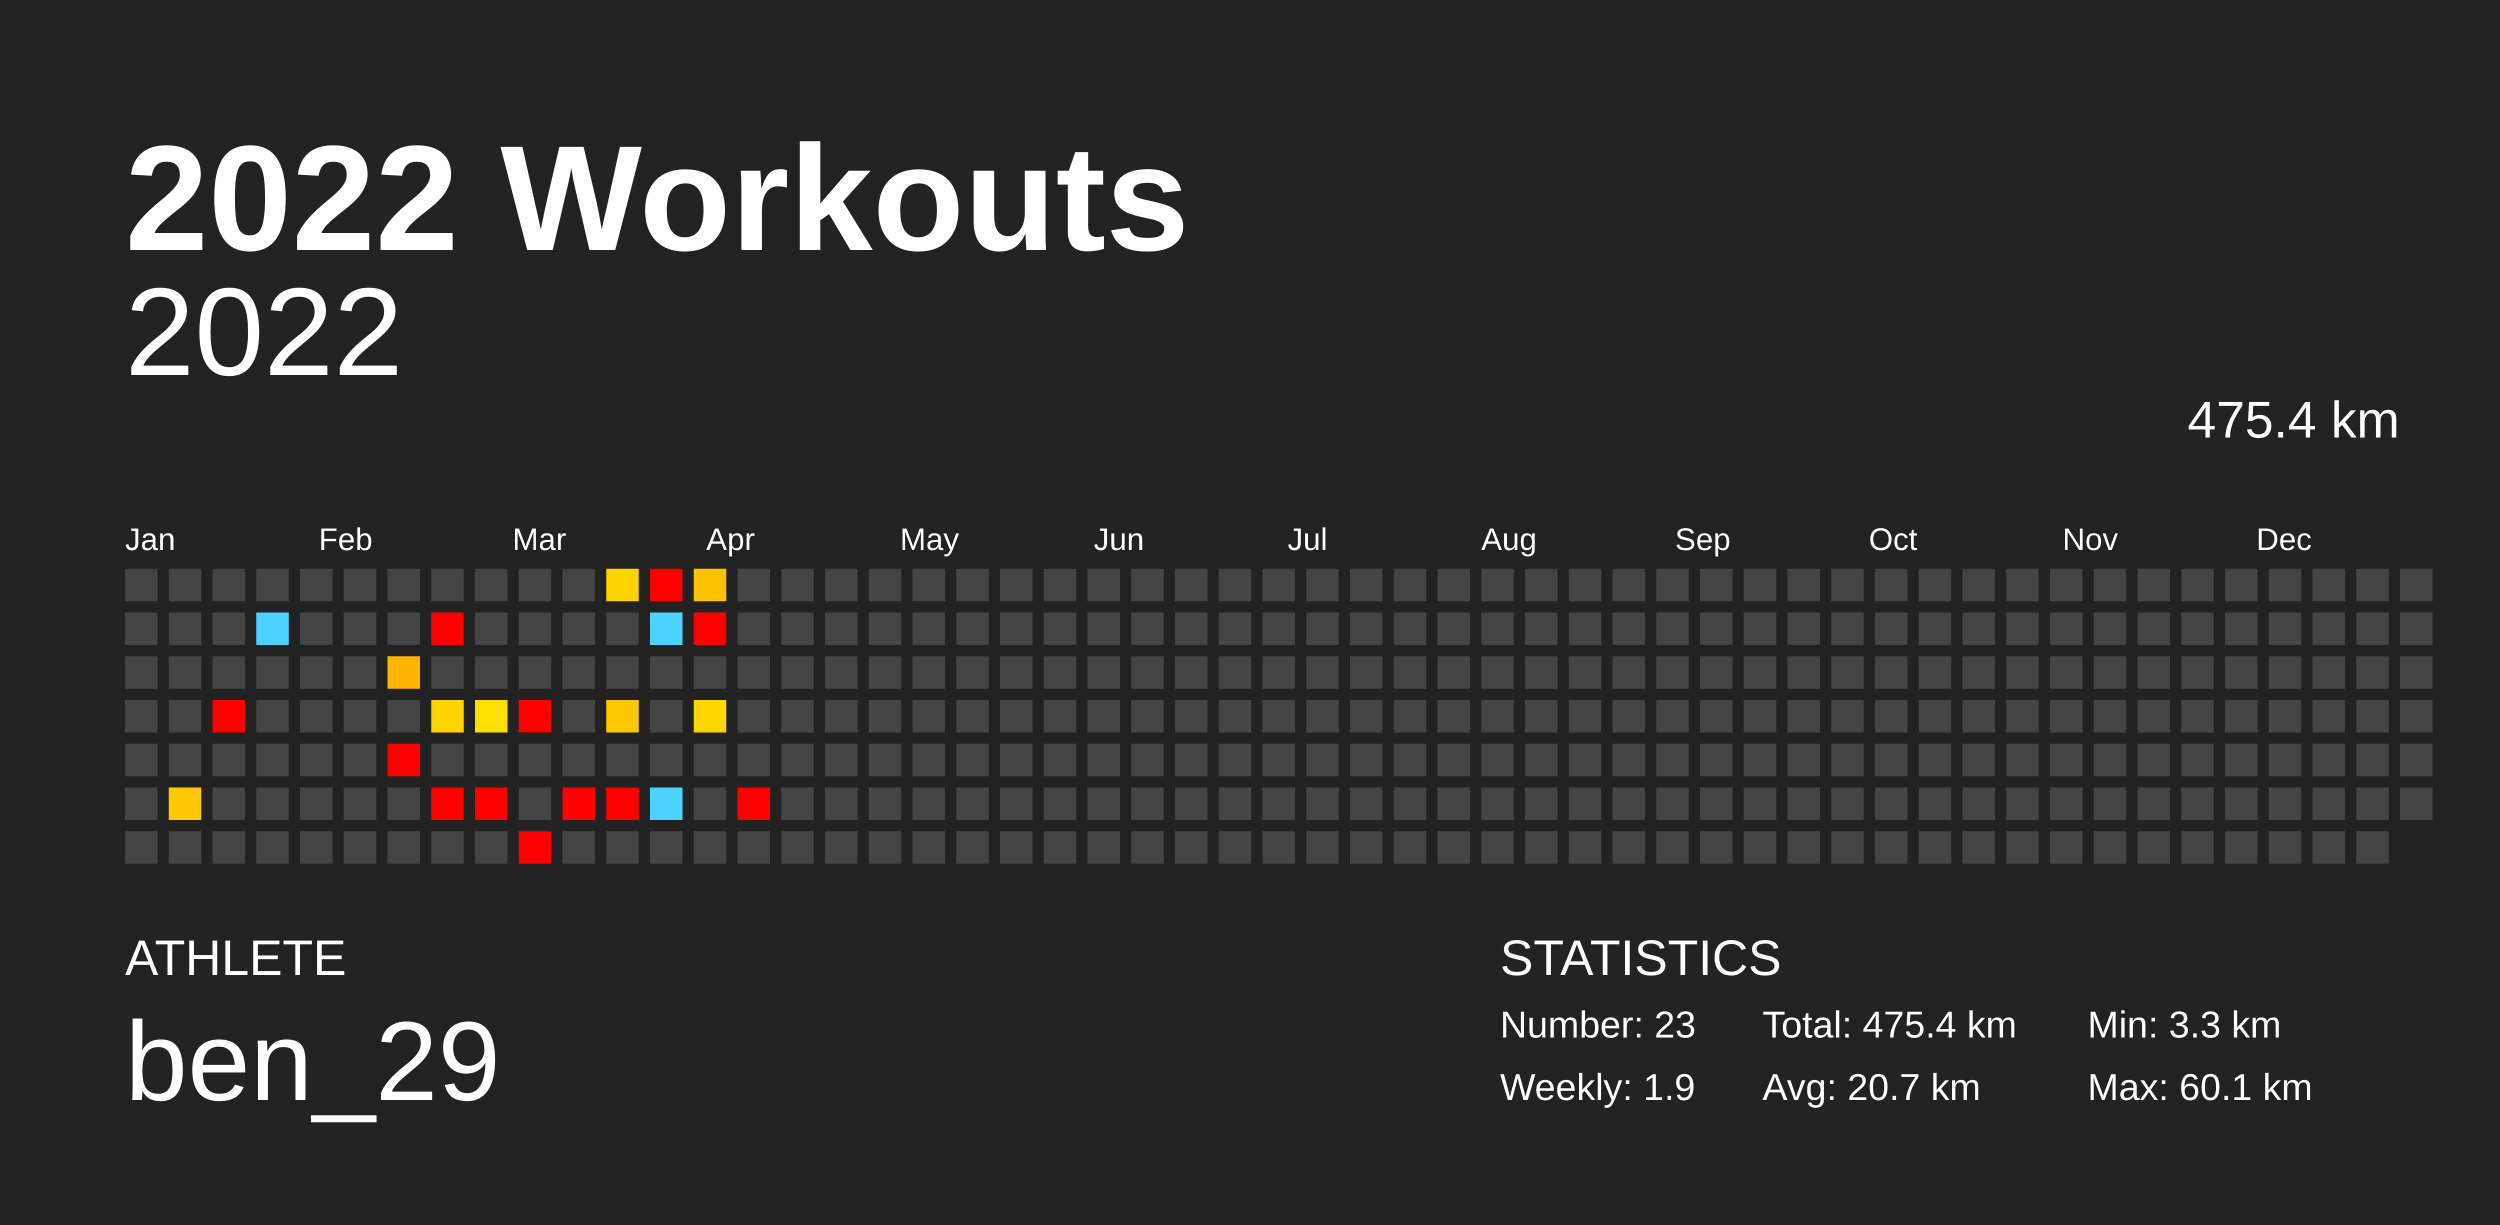
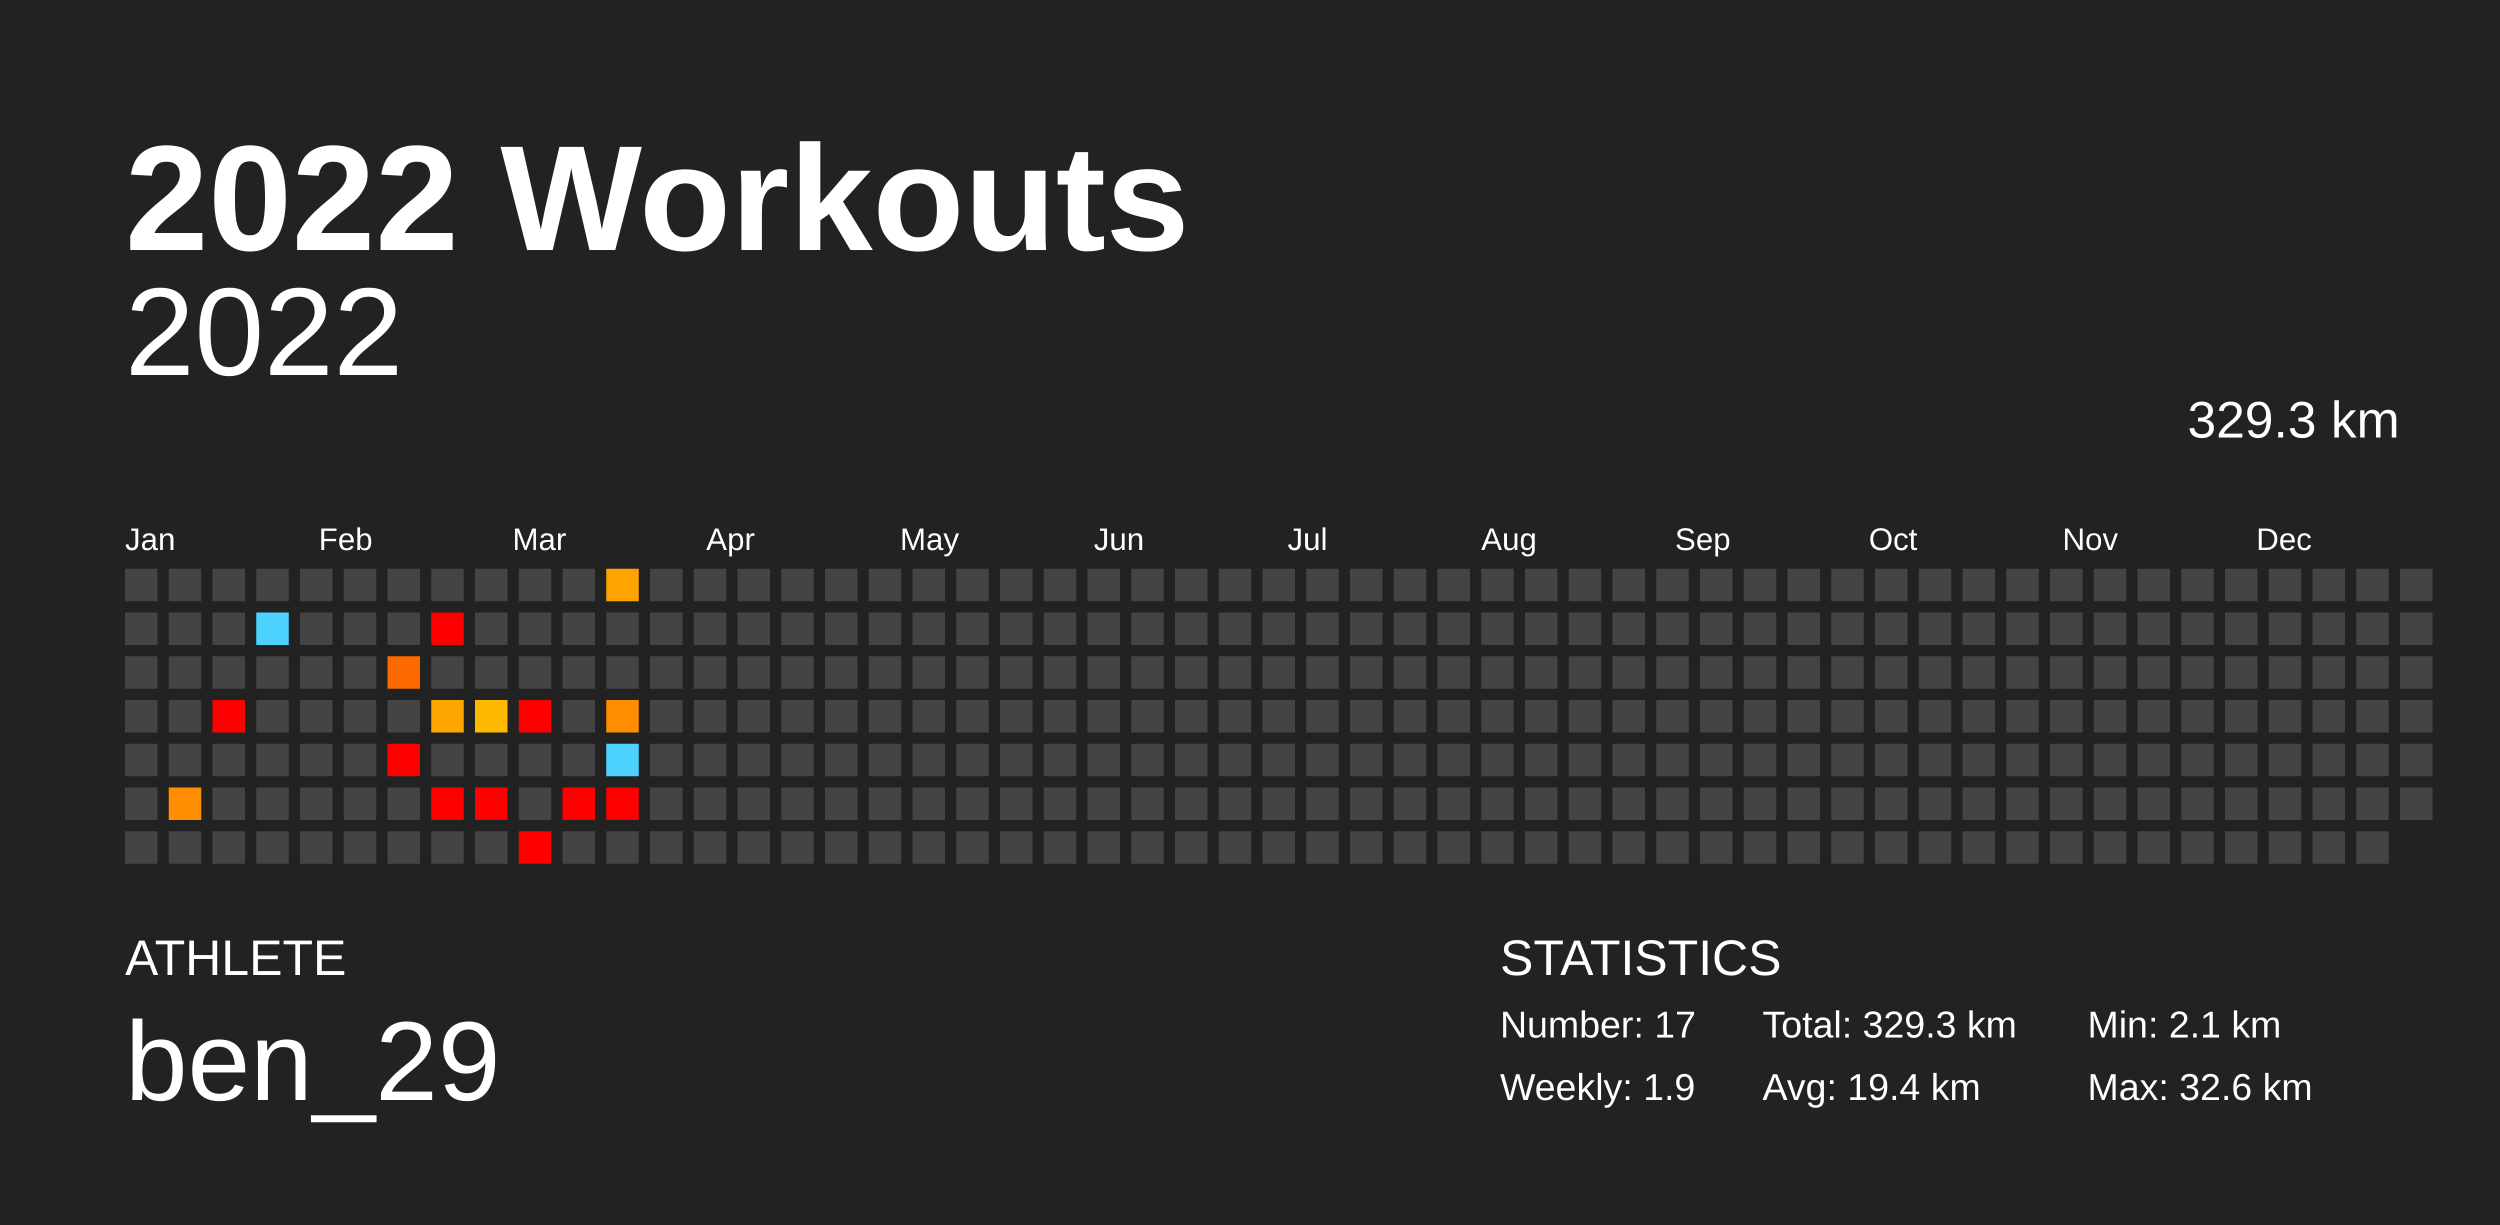
<svg xmlns="http://www.w3.org/2000/svg" baseProfile="full" height="98mm" version="1.1" viewBox="0,0,200,98" width="200mm">
  <defs />
  <rect fill="#222222" height="98" width="200" x="0" y="0" />
  <text fill="#FFFFFF" style="font-size:12px; font-family:Arial; font-weight:bold;" x="10" y="20">2022 Workouts</text>
  <text fill="#FFFFFF" style="font-size:4px; font-family:Arial" x="10" y="78">ATHLETE</text>
  <text fill="#FFFFFF" style="font-size:9px; font-family:Arial" x="10" y="88">ben_29</text>
  <text fill="#FFFFFF" style="font-size:4px; font-family:Arial" x="120" y="78">STATISTICS</text>
-   <text fill="#FFFFFF" style="font-size:3px; font-family:Arial" x="120" y="83">Number: 23</text>
+   <text fill="#FFFFFF" style="font-size:3px; font-family:Arial" x="120" y="83">Number: 17</text>
  <text fill="#FFFFFF" style="font-size:3px; font-family:Arial" x="120" y="88">Weekly: 1.9</text>
-   <text fill="#FFFFFF" style="font-size:3px; font-family:Arial" x="141" y="83">Total: 475.4 km</text>
-   <text fill="#FFFFFF" style="font-size:3px; font-family:Arial" x="141" y="88">Avg: 20.7 km</text>
-   <text fill="#FFFFFF" style="font-size:3px; font-family:Arial" x="167" y="83">Min: 3.3 km</text>
-   <text fill="#FFFFFF" style="font-size:3px; font-family:Arial" x="167" y="88">Max: 60.1 km</text>
+   <text fill="#FFFFFF" style="font-size:3px; font-family:Arial" x="141" y="83">Total: 329.3 km</text>
+   <text fill="#FFFFFF" style="font-size:3px; font-family:Arial" x="141" y="88">Avg: 19.4 km</text>
+   <text fill="#FFFFFF" style="font-size:3px; font-family:Arial" x="167" y="83">Min: 2.1 km</text>
+   <text fill="#FFFFFF" style="font-size:3px; font-family:Arial" x="167" y="88">Max: 32.6 km</text>
  <text alignment-baseline="hanging" fill="#FFFFFF" style="font-size:10.0px; font-family:Arial;" x="10" y="30">2022</text>
-   <text alignment-baseline="hanging" fill="#FFFFFF" style="font-size:4.125px; font-family:Arial;" x="175" y="35">475.4 km</text>
+   <text alignment-baseline="hanging" fill="#FFFFFF" style="font-size:4.125px; font-family:Arial;" x="175" y="35">329.3 km</text>
  <text fill="#FFFFFF" style="font-size:2.5px; font-family:Arial" x="10.0" y="44">Jan</text>
  <text fill="#FFFFFF" style="font-size:2.5px; font-family:Arial" x="25.5" y="44">Feb</text>
  <text fill="#FFFFFF" style="font-size:2.5px; font-family:Arial" x="41.0" y="44">Mar</text>
  <text fill="#FFFFFF" style="font-size:2.5px; font-family:Arial" x="56.5" y="44">Apr</text>
  <text fill="#FFFFFF" style="font-size:2.5px; font-family:Arial" x="72.0" y="44">May</text>
  <text fill="#FFFFFF" style="font-size:2.5px; font-family:Arial" x="87.5" y="44">Jun</text>
  <text fill="#FFFFFF" style="font-size:2.5px; font-family:Arial" x="103.0" y="44">Jul</text>
  <text fill="#FFFFFF" style="font-size:2.5px; font-family:Arial" x="118.5" y="44">Aug</text>
  <text fill="#FFFFFF" style="font-size:2.5px; font-family:Arial" x="134.0" y="44">Sep</text>
  <text fill="#FFFFFF" style="font-size:2.5px; font-family:Arial" x="149.5" y="44">Oct</text>
  <text fill="#FFFFFF" style="font-size:2.5px; font-family:Arial" x="165.0" y="44">Nov</text>
  <text fill="#FFFFFF" style="font-size:2.5px; font-family:Arial" x="180.5" y="44">Dec</text>
  <rect fill="#444444" height="2.6" width="2.6" x="10.0" y="45.5" />
  <rect fill="#444444" height="2.6" width="2.6" x="10.0" y="49.0" />
  <rect fill="#444444" height="2.6" width="2.6" x="10.0" y="52.5" />
  <rect fill="#444444" height="2.6" width="2.6" x="10.0" y="56.0" />
  <rect fill="#444444" height="2.6" width="2.6" x="10.0" y="59.5" />
  <rect fill="#444444" height="2.6" width="2.6" x="10.0" y="63.0" />
  <rect fill="#444444" height="2.6" width="2.6" x="10.0" y="66.5" />
  <rect fill="#444444" height="2.6" width="2.6" x="13.5" y="45.5" />
  <rect fill="#444444" height="2.6" width="2.6" x="13.5" y="49.0" />
  <rect fill="#444444" height="2.6" width="2.6" x="13.5" y="52.5" />
  <rect fill="#444444" height="2.6" width="2.6" x="13.5" y="56.0" />
  <rect fill="#444444" height="2.6" width="2.6" x="13.5" y="59.5" />
-   <rect fill="#ffc800" height="2.6" width="2.6" x="13.5" y="63.0" />
+   <rect fill="#ff8e00" height="2.6" width="2.6" x="13.5" y="63.0" />
  <rect fill="#444444" height="2.6" width="2.6" x="13.5" y="66.5" />
  <rect fill="#444444" height="2.6" width="2.6" x="17.0" y="45.5" />
  <rect fill="#444444" height="2.6" width="2.6" x="17.0" y="49.0" />
  <rect fill="#444444" height="2.6" width="2.6" x="17.0" y="52.5" />
  <rect fill="red" height="2.6" width="2.6" x="17.0" y="56.0" />
  <rect fill="#444444" height="2.6" width="2.6" x="17.0" y="59.5" />
  <rect fill="#444444" height="2.6" width="2.6" x="17.0" y="63.0" />
  <rect fill="#444444" height="2.6" width="2.6" x="17.0" y="66.5" />
  <rect fill="#444444" height="2.6" width="2.6" x="20.5" y="45.5" />
  <rect fill="#4dd2ff" height="2.6" width="2.6" x="20.5" y="49.0" />
  <rect fill="#444444" height="2.6" width="2.6" x="20.5" y="52.5" />
  <rect fill="#444444" height="2.6" width="2.6" x="20.5" y="56.0" />
  <rect fill="#444444" height="2.6" width="2.6" x="20.5" y="59.5" />
  <rect fill="#444444" height="2.6" width="2.6" x="20.5" y="63.0" />
  <rect fill="#444444" height="2.6" width="2.6" x="20.5" y="66.5" />
  <rect fill="#444444" height="2.6" width="2.6" x="24.0" y="45.5" />
  <rect fill="#444444" height="2.6" width="2.6" x="24.0" y="49.0" />
  <rect fill="#444444" height="2.6" width="2.6" x="24.0" y="52.5" />
  <rect fill="#444444" height="2.6" width="2.6" x="24.0" y="56.0" />
  <rect fill="#444444" height="2.6" width="2.6" x="24.0" y="59.5" />
  <rect fill="#444444" height="2.6" width="2.6" x="24.0" y="63.0" />
  <rect fill="#444444" height="2.6" width="2.6" x="24.0" y="66.5" />
  <rect fill="#444444" height="2.6" width="2.6" x="27.5" y="45.5" />
  <rect fill="#444444" height="2.6" width="2.6" x="27.5" y="49.0" />
  <rect fill="#444444" height="2.6" width="2.6" x="27.5" y="52.5" />
  <rect fill="#444444" height="2.6" width="2.6" x="27.5" y="56.0" />
  <rect fill="#444444" height="2.6" width="2.6" x="27.5" y="59.5" />
  <rect fill="#444444" height="2.6" width="2.6" x="27.5" y="63.0" />
  <rect fill="#444444" height="2.6" width="2.6" x="27.5" y="66.5" />
  <rect fill="#444444" height="2.6" width="2.6" x="31.0" y="45.5" />
  <rect fill="#444444" height="2.6" width="2.6" x="31.0" y="49.0" />
-   <rect fill="#ffb400" height="2.6" width="2.6" x="31.0" y="52.5" />
+   <rect fill="#ff6a00" height="2.6" width="2.6" x="31.0" y="52.5" />
  <rect fill="#444444" height="2.6" width="2.6" x="31.0" y="56.0" />
  <rect fill="red" height="2.6" width="2.6" x="31.0" y="59.5" />
  <rect fill="#444444" height="2.6" width="2.6" x="31.0" y="63.0" />
  <rect fill="#444444" height="2.6" width="2.6" x="31.0" y="66.5" />
  <rect fill="#444444" height="2.6" width="2.6" x="34.5" y="45.5" />
  <rect fill="red" height="2.6" width="2.6" x="34.5" y="49.0" />
  <rect fill="#444444" height="2.6" width="2.6" x="34.5" y="52.5" />
-   <rect fill="#ffd400" height="2.6" width="2.6" x="34.5" y="56.0" />
+   <rect fill="#ffa500" height="2.6" width="2.6" x="34.5" y="56.0" />
  <rect fill="#444444" height="2.6" width="2.6" x="34.5" y="59.5" />
  <rect fill="red" height="2.6" width="2.6" x="34.5" y="63.0" />
  <rect fill="#444444" height="2.6" width="2.6" x="34.5" y="66.5" />
  <rect fill="#444444" height="2.6" width="2.6" x="38.0" y="45.5" />
  <rect fill="#444444" height="2.6" width="2.6" x="38.0" y="49.0" />
  <rect fill="#444444" height="2.6" width="2.6" x="38.0" y="52.5" />
-   <rect fill="#ffdf00" height="2.6" width="2.6" x="38.0" y="56.0" />
+   <rect fill="#ffb900" height="2.6" width="2.6" x="38.0" y="56.0" />
  <rect fill="#444444" height="2.6" width="2.6" x="38.0" y="59.5" />
  <rect fill="red" height="2.6" width="2.6" x="38.0" y="63.0" />
  <rect fill="#444444" height="2.6" width="2.6" x="38.0" y="66.5" />
  <rect fill="#444444" height="2.6" width="2.6" x="41.5" y="45.5" />
  <rect fill="#444444" height="2.6" width="2.6" x="41.5" y="49.0" />
  <rect fill="#444444" height="2.6" width="2.6" x="41.5" y="52.5" />
  <rect fill="red" height="2.6" width="2.6" x="41.5" y="56.0" />
  <rect fill="#444444" height="2.6" width="2.6" x="41.5" y="59.5" />
  <rect fill="#444444" height="2.6" width="2.6" x="41.5" y="63.0" />
  <rect fill="red" height="2.6" width="2.6" x="41.5" y="66.5" />
  <rect fill="#444444" height="2.6" width="2.6" x="45.0" y="45.5" />
  <rect fill="#444444" height="2.6" width="2.6" x="45.0" y="49.0" />
  <rect fill="#444444" height="2.6" width="2.6" x="45.0" y="52.5" />
  <rect fill="#444444" height="2.6" width="2.6" x="45.0" y="56.0" />
  <rect fill="#444444" height="2.6" width="2.6" x="45.0" y="59.5" />
  <rect fill="red" height="2.6" width="2.6" x="45.0" y="63.0" />
  <rect fill="#444444" height="2.6" width="2.6" x="45.0" y="66.5" />
-   <rect fill="#ffd300" height="2.6" width="2.6" x="48.5" y="45.5" />
+   <rect fill="#ffa300" height="2.6" width="2.6" x="48.5" y="45.5" />
  <rect fill="#444444" height="2.6" width="2.6" x="48.5" y="49.0" />
  <rect fill="#444444" height="2.6" width="2.6" x="48.5" y="52.5" />
-   <rect fill="#ffc700" height="2.6" width="2.6" x="48.5" y="56.0" />
-   <rect fill="#444444" height="2.6" width="2.6" x="48.5" y="59.5" />
+   <rect fill="#ff8d00" height="2.6" width="2.6" x="48.5" y="56.0" />
+   <rect fill="#4dd2ff" height="2.6" width="2.6" x="48.5" y="59.5" />
  <rect fill="red" height="2.6" width="2.6" x="48.5" y="63.0" />
  <rect fill="#444444" height="2.6" width="2.6" x="48.5" y="66.5" />
-   <rect fill="red" height="2.6" width="2.6" x="52.0" y="45.5" />
-   <rect fill="#4dd2ff" height="2.6" width="2.6" x="52.0" y="49.0" />
+   <rect fill="#444444" height="2.6" width="2.6" x="52.0" y="45.5" />
+   <rect fill="#444444" height="2.6" width="2.6" x="52.0" y="49.0" />
  <rect fill="#444444" height="2.6" width="2.6" x="52.0" y="52.5" />
  <rect fill="#444444" height="2.6" width="2.6" x="52.0" y="56.0" />
  <rect fill="#444444" height="2.6" width="2.6" x="52.0" y="59.5" />
-   <rect fill="#4dd2ff" height="2.6" width="2.6" x="52.0" y="63.0" />
+   <rect fill="#444444" height="2.6" width="2.6" x="52.0" y="63.0" />
  <rect fill="#444444" height="2.6" width="2.6" x="52.0" y="66.5" />
-   <rect fill="#ffc100" height="2.6" width="2.6" x="55.5" y="45.5" />
-   <rect fill="red" height="2.6" width="2.6" x="55.5" y="49.0" />
+   <rect fill="#444444" height="2.6" width="2.6" x="55.5" y="45.5" />
+   <rect fill="#444444" height="2.6" width="2.6" x="55.5" y="49.0" />
  <rect fill="#444444" height="2.6" width="2.6" x="55.5" y="52.5" />
-   <rect fill="#ffd700" height="2.6" width="2.6" x="55.5" y="56.0" />
+   <rect fill="#444444" height="2.6" width="2.6" x="55.5" y="56.0" />
  <rect fill="#444444" height="2.6" width="2.6" x="55.5" y="59.5" />
  <rect fill="#444444" height="2.6" width="2.6" x="55.5" y="63.0" />
  <rect fill="#444444" height="2.6" width="2.6" x="55.5" y="66.5" />
  <rect fill="#444444" height="2.6" width="2.6" x="59.0" y="45.5" />
  <rect fill="#444444" height="2.6" width="2.6" x="59.0" y="49.0" />
  <rect fill="#444444" height="2.6" width="2.6" x="59.0" y="52.5" />
  <rect fill="#444444" height="2.6" width="2.6" x="59.0" y="56.0" />
  <rect fill="#444444" height="2.6" width="2.6" x="59.0" y="59.5" />
-   <rect fill="red" height="2.6" width="2.6" x="59.0" y="63.0" />
+   <rect fill="#444444" height="2.6" width="2.6" x="59.0" y="63.0" />
  <rect fill="#444444" height="2.6" width="2.6" x="59.0" y="66.5" />
  <rect fill="#444444" height="2.6" width="2.6" x="62.5" y="45.5" />
  <rect fill="#444444" height="2.6" width="2.6" x="62.5" y="49.0" />
  <rect fill="#444444" height="2.6" width="2.6" x="62.5" y="52.5" />
  <rect fill="#444444" height="2.6" width="2.6" x="62.5" y="56.0" />
  <rect fill="#444444" height="2.6" width="2.6" x="62.5" y="59.5" />
  <rect fill="#444444" height="2.6" width="2.6" x="62.5" y="63.0" />
  <rect fill="#444444" height="2.6" width="2.6" x="62.5" y="66.5" />
  <rect fill="#444444" height="2.6" width="2.6" x="66.0" y="45.5" />
  <rect fill="#444444" height="2.6" width="2.6" x="66.0" y="49.0" />
  <rect fill="#444444" height="2.6" width="2.6" x="66.0" y="52.5" />
  <rect fill="#444444" height="2.6" width="2.6" x="66.0" y="56.0" />
  <rect fill="#444444" height="2.6" width="2.6" x="66.0" y="59.5" />
  <rect fill="#444444" height="2.6" width="2.6" x="66.0" y="63.0" />
  <rect fill="#444444" height="2.6" width="2.6" x="66.0" y="66.5" />
  <rect fill="#444444" height="2.6" width="2.6" x="69.5" y="45.5" />
  <rect fill="#444444" height="2.6" width="2.6" x="69.5" y="49.0" />
  <rect fill="#444444" height="2.6" width="2.6" x="69.5" y="52.5" />
  <rect fill="#444444" height="2.6" width="2.6" x="69.5" y="56.0" />
  <rect fill="#444444" height="2.6" width="2.6" x="69.5" y="59.5" />
  <rect fill="#444444" height="2.6" width="2.6" x="69.5" y="63.0" />
  <rect fill="#444444" height="2.6" width="2.6" x="69.5" y="66.5" />
  <rect fill="#444444" height="2.6" width="2.6" x="73.0" y="45.5" />
  <rect fill="#444444" height="2.6" width="2.6" x="73.0" y="49.0" />
  <rect fill="#444444" height="2.6" width="2.6" x="73.0" y="52.5" />
  <rect fill="#444444" height="2.6" width="2.6" x="73.0" y="56.0" />
  <rect fill="#444444" height="2.6" width="2.6" x="73.0" y="59.5" />
  <rect fill="#444444" height="2.6" width="2.6" x="73.0" y="63.0" />
  <rect fill="#444444" height="2.6" width="2.6" x="73.0" y="66.5" />
  <rect fill="#444444" height="2.6" width="2.6" x="76.5" y="45.5" />
  <rect fill="#444444" height="2.6" width="2.6" x="76.5" y="49.0" />
  <rect fill="#444444" height="2.6" width="2.6" x="76.5" y="52.5" />
  <rect fill="#444444" height="2.6" width="2.6" x="76.5" y="56.0" />
  <rect fill="#444444" height="2.6" width="2.6" x="76.5" y="59.5" />
  <rect fill="#444444" height="2.6" width="2.6" x="76.5" y="63.0" />
  <rect fill="#444444" height="2.6" width="2.6" x="76.5" y="66.5" />
  <rect fill="#444444" height="2.6" width="2.6" x="80.0" y="45.5" />
  <rect fill="#444444" height="2.6" width="2.6" x="80.0" y="49.0" />
  <rect fill="#444444" height="2.6" width="2.6" x="80.0" y="52.5" />
  <rect fill="#444444" height="2.6" width="2.6" x="80.0" y="56.0" />
  <rect fill="#444444" height="2.6" width="2.6" x="80.0" y="59.5" />
  <rect fill="#444444" height="2.6" width="2.6" x="80.0" y="63.0" />
  <rect fill="#444444" height="2.6" width="2.6" x="80.0" y="66.5" />
  <rect fill="#444444" height="2.6" width="2.6" x="83.5" y="45.5" />
  <rect fill="#444444" height="2.6" width="2.6" x="83.5" y="49.0" />
  <rect fill="#444444" height="2.6" width="2.6" x="83.5" y="52.5" />
  <rect fill="#444444" height="2.6" width="2.6" x="83.5" y="56.0" />
  <rect fill="#444444" height="2.6" width="2.6" x="83.5" y="59.5" />
  <rect fill="#444444" height="2.6" width="2.6" x="83.5" y="63.0" />
  <rect fill="#444444" height="2.6" width="2.6" x="83.5" y="66.5" />
  <rect fill="#444444" height="2.6" width="2.6" x="87.0" y="45.5" />
  <rect fill="#444444" height="2.6" width="2.6" x="87.0" y="49.0" />
  <rect fill="#444444" height="2.6" width="2.6" x="87.0" y="52.5" />
  <rect fill="#444444" height="2.6" width="2.6" x="87.0" y="56.0" />
  <rect fill="#444444" height="2.6" width="2.6" x="87.0" y="59.5" />
  <rect fill="#444444" height="2.6" width="2.6" x="87.0" y="63.0" />
  <rect fill="#444444" height="2.6" width="2.6" x="87.0" y="66.5" />
  <rect fill="#444444" height="2.6" width="2.6" x="90.5" y="45.5" />
  <rect fill="#444444" height="2.6" width="2.6" x="90.5" y="49.0" />
  <rect fill="#444444" height="2.6" width="2.6" x="90.5" y="52.5" />
  <rect fill="#444444" height="2.6" width="2.6" x="90.5" y="56.0" />
  <rect fill="#444444" height="2.6" width="2.6" x="90.5" y="59.5" />
  <rect fill="#444444" height="2.6" width="2.6" x="90.5" y="63.0" />
  <rect fill="#444444" height="2.6" width="2.6" x="90.5" y="66.5" />
  <rect fill="#444444" height="2.6" width="2.6" x="94.0" y="45.5" />
  <rect fill="#444444" height="2.6" width="2.6" x="94.0" y="49.0" />
  <rect fill="#444444" height="2.6" width="2.6" x="94.0" y="52.5" />
  <rect fill="#444444" height="2.6" width="2.6" x="94.0" y="56.0" />
  <rect fill="#444444" height="2.6" width="2.6" x="94.0" y="59.5" />
  <rect fill="#444444" height="2.6" width="2.6" x="94.0" y="63.0" />
  <rect fill="#444444" height="2.6" width="2.6" x="94.0" y="66.5" />
  <rect fill="#444444" height="2.6" width="2.6" x="97.5" y="45.5" />
  <rect fill="#444444" height="2.6" width="2.6" x="97.5" y="49.0" />
  <rect fill="#444444" height="2.6" width="2.6" x="97.5" y="52.5" />
  <rect fill="#444444" height="2.6" width="2.6" x="97.5" y="56.0" />
  <rect fill="#444444" height="2.6" width="2.6" x="97.5" y="59.5" />
  <rect fill="#444444" height="2.6" width="2.6" x="97.5" y="63.0" />
  <rect fill="#444444" height="2.6" width="2.6" x="97.5" y="66.5" />
  <rect fill="#444444" height="2.6" width="2.6" x="101.0" y="45.5" />
  <rect fill="#444444" height="2.6" width="2.6" x="101.0" y="49.0" />
  <rect fill="#444444" height="2.6" width="2.6" x="101.0" y="52.5" />
  <rect fill="#444444" height="2.6" width="2.6" x="101.0" y="56.0" />
  <rect fill="#444444" height="2.6" width="2.6" x="101.0" y="59.5" />
  <rect fill="#444444" height="2.6" width="2.6" x="101.0" y="63.0" />
  <rect fill="#444444" height="2.6" width="2.6" x="101.0" y="66.5" />
  <rect fill="#444444" height="2.6" width="2.6" x="104.5" y="45.5" />
  <rect fill="#444444" height="2.6" width="2.6" x="104.5" y="49.0" />
  <rect fill="#444444" height="2.6" width="2.6" x="104.5" y="52.5" />
  <rect fill="#444444" height="2.6" width="2.6" x="104.5" y="56.0" />
  <rect fill="#444444" height="2.6" width="2.6" x="104.5" y="59.5" />
  <rect fill="#444444" height="2.6" width="2.6" x="104.5" y="63.0" />
  <rect fill="#444444" height="2.6" width="2.6" x="104.5" y="66.5" />
  <rect fill="#444444" height="2.6" width="2.6" x="108.0" y="45.5" />
  <rect fill="#444444" height="2.6" width="2.6" x="108.0" y="49.0" />
  <rect fill="#444444" height="2.6" width="2.6" x="108.0" y="52.5" />
  <rect fill="#444444" height="2.6" width="2.6" x="108.0" y="56.0" />
  <rect fill="#444444" height="2.6" width="2.6" x="108.0" y="59.5" />
  <rect fill="#444444" height="2.6" width="2.6" x="108.0" y="63.0" />
  <rect fill="#444444" height="2.6" width="2.6" x="108.0" y="66.5" />
  <rect fill="#444444" height="2.6" width="2.6" x="111.5" y="45.5" />
  <rect fill="#444444" height="2.6" width="2.6" x="111.5" y="49.0" />
  <rect fill="#444444" height="2.6" width="2.6" x="111.5" y="52.5" />
  <rect fill="#444444" height="2.6" width="2.6" x="111.5" y="56.0" />
  <rect fill="#444444" height="2.6" width="2.6" x="111.5" y="59.5" />
  <rect fill="#444444" height="2.6" width="2.6" x="111.5" y="63.0" />
  <rect fill="#444444" height="2.6" width="2.6" x="111.5" y="66.5" />
  <rect fill="#444444" height="2.6" width="2.6" x="115.0" y="45.5" />
  <rect fill="#444444" height="2.6" width="2.6" x="115.0" y="49.0" />
  <rect fill="#444444" height="2.6" width="2.6" x="115.0" y="52.5" />
  <rect fill="#444444" height="2.6" width="2.6" x="115.0" y="56.0" />
  <rect fill="#444444" height="2.6" width="2.6" x="115.0" y="59.5" />
  <rect fill="#444444" height="2.6" width="2.6" x="115.0" y="63.0" />
  <rect fill="#444444" height="2.6" width="2.6" x="115.0" y="66.5" />
  <rect fill="#444444" height="2.6" width="2.6" x="118.5" y="45.5" />
  <rect fill="#444444" height="2.6" width="2.6" x="118.5" y="49.0" />
  <rect fill="#444444" height="2.6" width="2.6" x="118.5" y="52.5" />
  <rect fill="#444444" height="2.6" width="2.6" x="118.5" y="56.0" />
  <rect fill="#444444" height="2.6" width="2.6" x="118.5" y="59.5" />
  <rect fill="#444444" height="2.6" width="2.6" x="118.5" y="63.0" />
  <rect fill="#444444" height="2.6" width="2.6" x="118.5" y="66.5" />
  <rect fill="#444444" height="2.6" width="2.6" x="122.0" y="45.5" />
  <rect fill="#444444" height="2.6" width="2.6" x="122.0" y="49.0" />
  <rect fill="#444444" height="2.6" width="2.6" x="122.0" y="52.5" />
  <rect fill="#444444" height="2.6" width="2.6" x="122.0" y="56.0" />
  <rect fill="#444444" height="2.6" width="2.6" x="122.0" y="59.5" />
  <rect fill="#444444" height="2.6" width="2.6" x="122.0" y="63.0" />
  <rect fill="#444444" height="2.6" width="2.6" x="122.0" y="66.5" />
  <rect fill="#444444" height="2.6" width="2.6" x="125.5" y="45.5" />
  <rect fill="#444444" height="2.6" width="2.6" x="125.5" y="49.0" />
  <rect fill="#444444" height="2.6" width="2.6" x="125.5" y="52.5" />
  <rect fill="#444444" height="2.6" width="2.6" x="125.5" y="56.0" />
  <rect fill="#444444" height="2.6" width="2.6" x="125.5" y="59.5" />
  <rect fill="#444444" height="2.6" width="2.6" x="125.5" y="63.0" />
  <rect fill="#444444" height="2.6" width="2.6" x="125.5" y="66.5" />
  <rect fill="#444444" height="2.6" width="2.6" x="129.0" y="45.5" />
  <rect fill="#444444" height="2.6" width="2.6" x="129.0" y="49.0" />
  <rect fill="#444444" height="2.6" width="2.6" x="129.0" y="52.5" />
  <rect fill="#444444" height="2.6" width="2.6" x="129.0" y="56.0" />
  <rect fill="#444444" height="2.6" width="2.6" x="129.0" y="59.5" />
  <rect fill="#444444" height="2.6" width="2.6" x="129.0" y="63.0" />
  <rect fill="#444444" height="2.6" width="2.6" x="129.0" y="66.5" />
  <rect fill="#444444" height="2.6" width="2.6" x="132.5" y="45.5" />
  <rect fill="#444444" height="2.6" width="2.6" x="132.5" y="49.0" />
  <rect fill="#444444" height="2.6" width="2.6" x="132.5" y="52.5" />
  <rect fill="#444444" height="2.6" width="2.6" x="132.5" y="56.0" />
  <rect fill="#444444" height="2.6" width="2.6" x="132.5" y="59.5" />
  <rect fill="#444444" height="2.6" width="2.6" x="132.5" y="63.0" />
  <rect fill="#444444" height="2.6" width="2.6" x="132.5" y="66.5" />
  <rect fill="#444444" height="2.6" width="2.6" x="136.0" y="45.5" />
  <rect fill="#444444" height="2.6" width="2.6" x="136.0" y="49.0" />
  <rect fill="#444444" height="2.6" width="2.6" x="136.0" y="52.5" />
  <rect fill="#444444" height="2.6" width="2.6" x="136.0" y="56.0" />
  <rect fill="#444444" height="2.6" width="2.6" x="136.0" y="59.5" />
  <rect fill="#444444" height="2.6" width="2.6" x="136.0" y="63.0" />
  <rect fill="#444444" height="2.6" width="2.6" x="136.0" y="66.5" />
  <rect fill="#444444" height="2.6" width="2.6" x="139.5" y="45.5" />
  <rect fill="#444444" height="2.6" width="2.6" x="139.5" y="49.0" />
  <rect fill="#444444" height="2.6" width="2.6" x="139.5" y="52.5" />
  <rect fill="#444444" height="2.6" width="2.6" x="139.5" y="56.0" />
  <rect fill="#444444" height="2.6" width="2.6" x="139.5" y="59.5" />
  <rect fill="#444444" height="2.6" width="2.6" x="139.5" y="63.0" />
  <rect fill="#444444" height="2.6" width="2.6" x="139.5" y="66.5" />
  <rect fill="#444444" height="2.6" width="2.6" x="143.0" y="45.5" />
  <rect fill="#444444" height="2.6" width="2.6" x="143.0" y="49.0" />
  <rect fill="#444444" height="2.6" width="2.6" x="143.0" y="52.5" />
  <rect fill="#444444" height="2.6" width="2.6" x="143.0" y="56.0" />
  <rect fill="#444444" height="2.6" width="2.6" x="143.0" y="59.5" />
  <rect fill="#444444" height="2.6" width="2.6" x="143.0" y="63.0" />
  <rect fill="#444444" height="2.6" width="2.6" x="143.0" y="66.5" />
  <rect fill="#444444" height="2.6" width="2.6" x="146.5" y="45.5" />
  <rect fill="#444444" height="2.6" width="2.6" x="146.5" y="49.0" />
  <rect fill="#444444" height="2.6" width="2.6" x="146.5" y="52.5" />
  <rect fill="#444444" height="2.6" width="2.6" x="146.5" y="56.0" />
  <rect fill="#444444" height="2.6" width="2.6" x="146.5" y="59.5" />
  <rect fill="#444444" height="2.6" width="2.6" x="146.5" y="63.0" />
  <rect fill="#444444" height="2.6" width="2.6" x="146.5" y="66.5" />
  <rect fill="#444444" height="2.6" width="2.6" x="150.0" y="45.5" />
  <rect fill="#444444" height="2.6" width="2.6" x="150.0" y="49.0" />
  <rect fill="#444444" height="2.6" width="2.6" x="150.0" y="52.5" />
  <rect fill="#444444" height="2.6" width="2.6" x="150.0" y="56.0" />
  <rect fill="#444444" height="2.6" width="2.6" x="150.0" y="59.5" />
  <rect fill="#444444" height="2.6" width="2.6" x="150.0" y="63.0" />
  <rect fill="#444444" height="2.6" width="2.6" x="150.0" y="66.5" />
  <rect fill="#444444" height="2.6" width="2.6" x="153.5" y="45.5" />
  <rect fill="#444444" height="2.6" width="2.6" x="153.5" y="49.0" />
  <rect fill="#444444" height="2.6" width="2.6" x="153.5" y="52.5" />
  <rect fill="#444444" height="2.6" width="2.6" x="153.5" y="56.0" />
  <rect fill="#444444" height="2.6" width="2.6" x="153.5" y="59.5" />
  <rect fill="#444444" height="2.6" width="2.6" x="153.5" y="63.0" />
  <rect fill="#444444" height="2.6" width="2.6" x="153.5" y="66.5" />
  <rect fill="#444444" height="2.6" width="2.6" x="157.0" y="45.5" />
  <rect fill="#444444" height="2.6" width="2.6" x="157.0" y="49.0" />
  <rect fill="#444444" height="2.6" width="2.6" x="157.0" y="52.5" />
  <rect fill="#444444" height="2.6" width="2.6" x="157.0" y="56.0" />
  <rect fill="#444444" height="2.6" width="2.6" x="157.0" y="59.5" />
  <rect fill="#444444" height="2.6" width="2.6" x="157.0" y="63.0" />
  <rect fill="#444444" height="2.6" width="2.6" x="157.0" y="66.5" />
  <rect fill="#444444" height="2.6" width="2.6" x="160.5" y="45.5" />
  <rect fill="#444444" height="2.6" width="2.6" x="160.5" y="49.0" />
  <rect fill="#444444" height="2.6" width="2.6" x="160.5" y="52.5" />
  <rect fill="#444444" height="2.6" width="2.6" x="160.5" y="56.0" />
  <rect fill="#444444" height="2.6" width="2.6" x="160.5" y="59.5" />
  <rect fill="#444444" height="2.6" width="2.6" x="160.5" y="63.0" />
  <rect fill="#444444" height="2.6" width="2.6" x="160.5" y="66.5" />
  <rect fill="#444444" height="2.6" width="2.6" x="164.0" y="45.5" />
  <rect fill="#444444" height="2.6" width="2.6" x="164.0" y="49.0" />
  <rect fill="#444444" height="2.6" width="2.6" x="164.0" y="52.5" />
  <rect fill="#444444" height="2.6" width="2.6" x="164.0" y="56.0" />
  <rect fill="#444444" height="2.6" width="2.6" x="164.0" y="59.5" />
  <rect fill="#444444" height="2.6" width="2.6" x="164.0" y="63.0" />
  <rect fill="#444444" height="2.6" width="2.6" x="164.0" y="66.5" />
  <rect fill="#444444" height="2.6" width="2.6" x="167.5" y="45.5" />
  <rect fill="#444444" height="2.6" width="2.6" x="167.5" y="49.0" />
  <rect fill="#444444" height="2.6" width="2.6" x="167.5" y="52.5" />
  <rect fill="#444444" height="2.6" width="2.6" x="167.5" y="56.0" />
  <rect fill="#444444" height="2.6" width="2.6" x="167.5" y="59.5" />
  <rect fill="#444444" height="2.6" width="2.6" x="167.5" y="63.0" />
  <rect fill="#444444" height="2.6" width="2.6" x="167.5" y="66.5" />
  <rect fill="#444444" height="2.6" width="2.6" x="171.0" y="45.5" />
  <rect fill="#444444" height="2.6" width="2.6" x="171.0" y="49.0" />
  <rect fill="#444444" height="2.6" width="2.6" x="171.0" y="52.5" />
  <rect fill="#444444" height="2.6" width="2.6" x="171.0" y="56.0" />
  <rect fill="#444444" height="2.6" width="2.6" x="171.0" y="59.5" />
  <rect fill="#444444" height="2.6" width="2.6" x="171.0" y="63.0" />
  <rect fill="#444444" height="2.6" width="2.6" x="171.0" y="66.5" />
  <rect fill="#444444" height="2.6" width="2.6" x="174.5" y="45.5" />
  <rect fill="#444444" height="2.6" width="2.6" x="174.5" y="49.0" />
  <rect fill="#444444" height="2.6" width="2.6" x="174.5" y="52.5" />
  <rect fill="#444444" height="2.6" width="2.6" x="174.5" y="56.0" />
  <rect fill="#444444" height="2.6" width="2.6" x="174.5" y="59.5" />
  <rect fill="#444444" height="2.6" width="2.6" x="174.5" y="63.0" />
  <rect fill="#444444" height="2.6" width="2.6" x="174.5" y="66.5" />
  <rect fill="#444444" height="2.6" width="2.6" x="178.0" y="45.5" />
  <rect fill="#444444" height="2.6" width="2.6" x="178.0" y="49.0" />
  <rect fill="#444444" height="2.6" width="2.6" x="178.0" y="52.5" />
  <rect fill="#444444" height="2.6" width="2.6" x="178.0" y="56.0" />
  <rect fill="#444444" height="2.6" width="2.6" x="178.0" y="59.5" />
  <rect fill="#444444" height="2.6" width="2.6" x="178.0" y="63.0" />
  <rect fill="#444444" height="2.6" width="2.6" x="178.0" y="66.5" />
  <rect fill="#444444" height="2.6" width="2.6" x="181.5" y="45.5" />
  <rect fill="#444444" height="2.6" width="2.6" x="181.5" y="49.0" />
  <rect fill="#444444" height="2.6" width="2.6" x="181.5" y="52.5" />
  <rect fill="#444444" height="2.6" width="2.6" x="181.5" y="56.0" />
  <rect fill="#444444" height="2.6" width="2.6" x="181.5" y="59.5" />
  <rect fill="#444444" height="2.6" width="2.6" x="181.5" y="63.0" />
  <rect fill="#444444" height="2.6" width="2.6" x="181.5" y="66.5" />
  <rect fill="#444444" height="2.6" width="2.6" x="185.0" y="45.5" />
  <rect fill="#444444" height="2.6" width="2.6" x="185.0" y="49.0" />
  <rect fill="#444444" height="2.6" width="2.6" x="185.0" y="52.5" />
  <rect fill="#444444" height="2.6" width="2.6" x="185.0" y="56.0" />
  <rect fill="#444444" height="2.6" width="2.6" x="185.0" y="59.5" />
  <rect fill="#444444" height="2.6" width="2.6" x="185.0" y="63.0" />
  <rect fill="#444444" height="2.6" width="2.6" x="185.0" y="66.5" />
  <rect fill="#444444" height="2.6" width="2.6" x="188.5" y="45.5" />
  <rect fill="#444444" height="2.6" width="2.6" x="188.5" y="49.0" />
  <rect fill="#444444" height="2.6" width="2.6" x="188.5" y="52.5" />
  <rect fill="#444444" height="2.6" width="2.6" x="188.5" y="56.0" />
  <rect fill="#444444" height="2.6" width="2.6" x="188.5" y="59.5" />
  <rect fill="#444444" height="2.6" width="2.6" x="188.5" y="63.0" />
  <rect fill="#444444" height="2.6" width="2.6" x="188.5" y="66.5" />
  <rect fill="#444444" height="2.6" width="2.6" x="192.0" y="45.5" />
  <rect fill="#444444" height="2.6" width="2.6" x="192.0" y="49.0" />
  <rect fill="#444444" height="2.6" width="2.6" x="192.0" y="52.5" />
  <rect fill="#444444" height="2.6" width="2.6" x="192.0" y="56.0" />
  <rect fill="#444444" height="2.6" width="2.6" x="192.0" y="59.5" />
  <rect fill="#444444" height="2.6" width="2.6" x="192.0" y="63.0" />
</svg>
